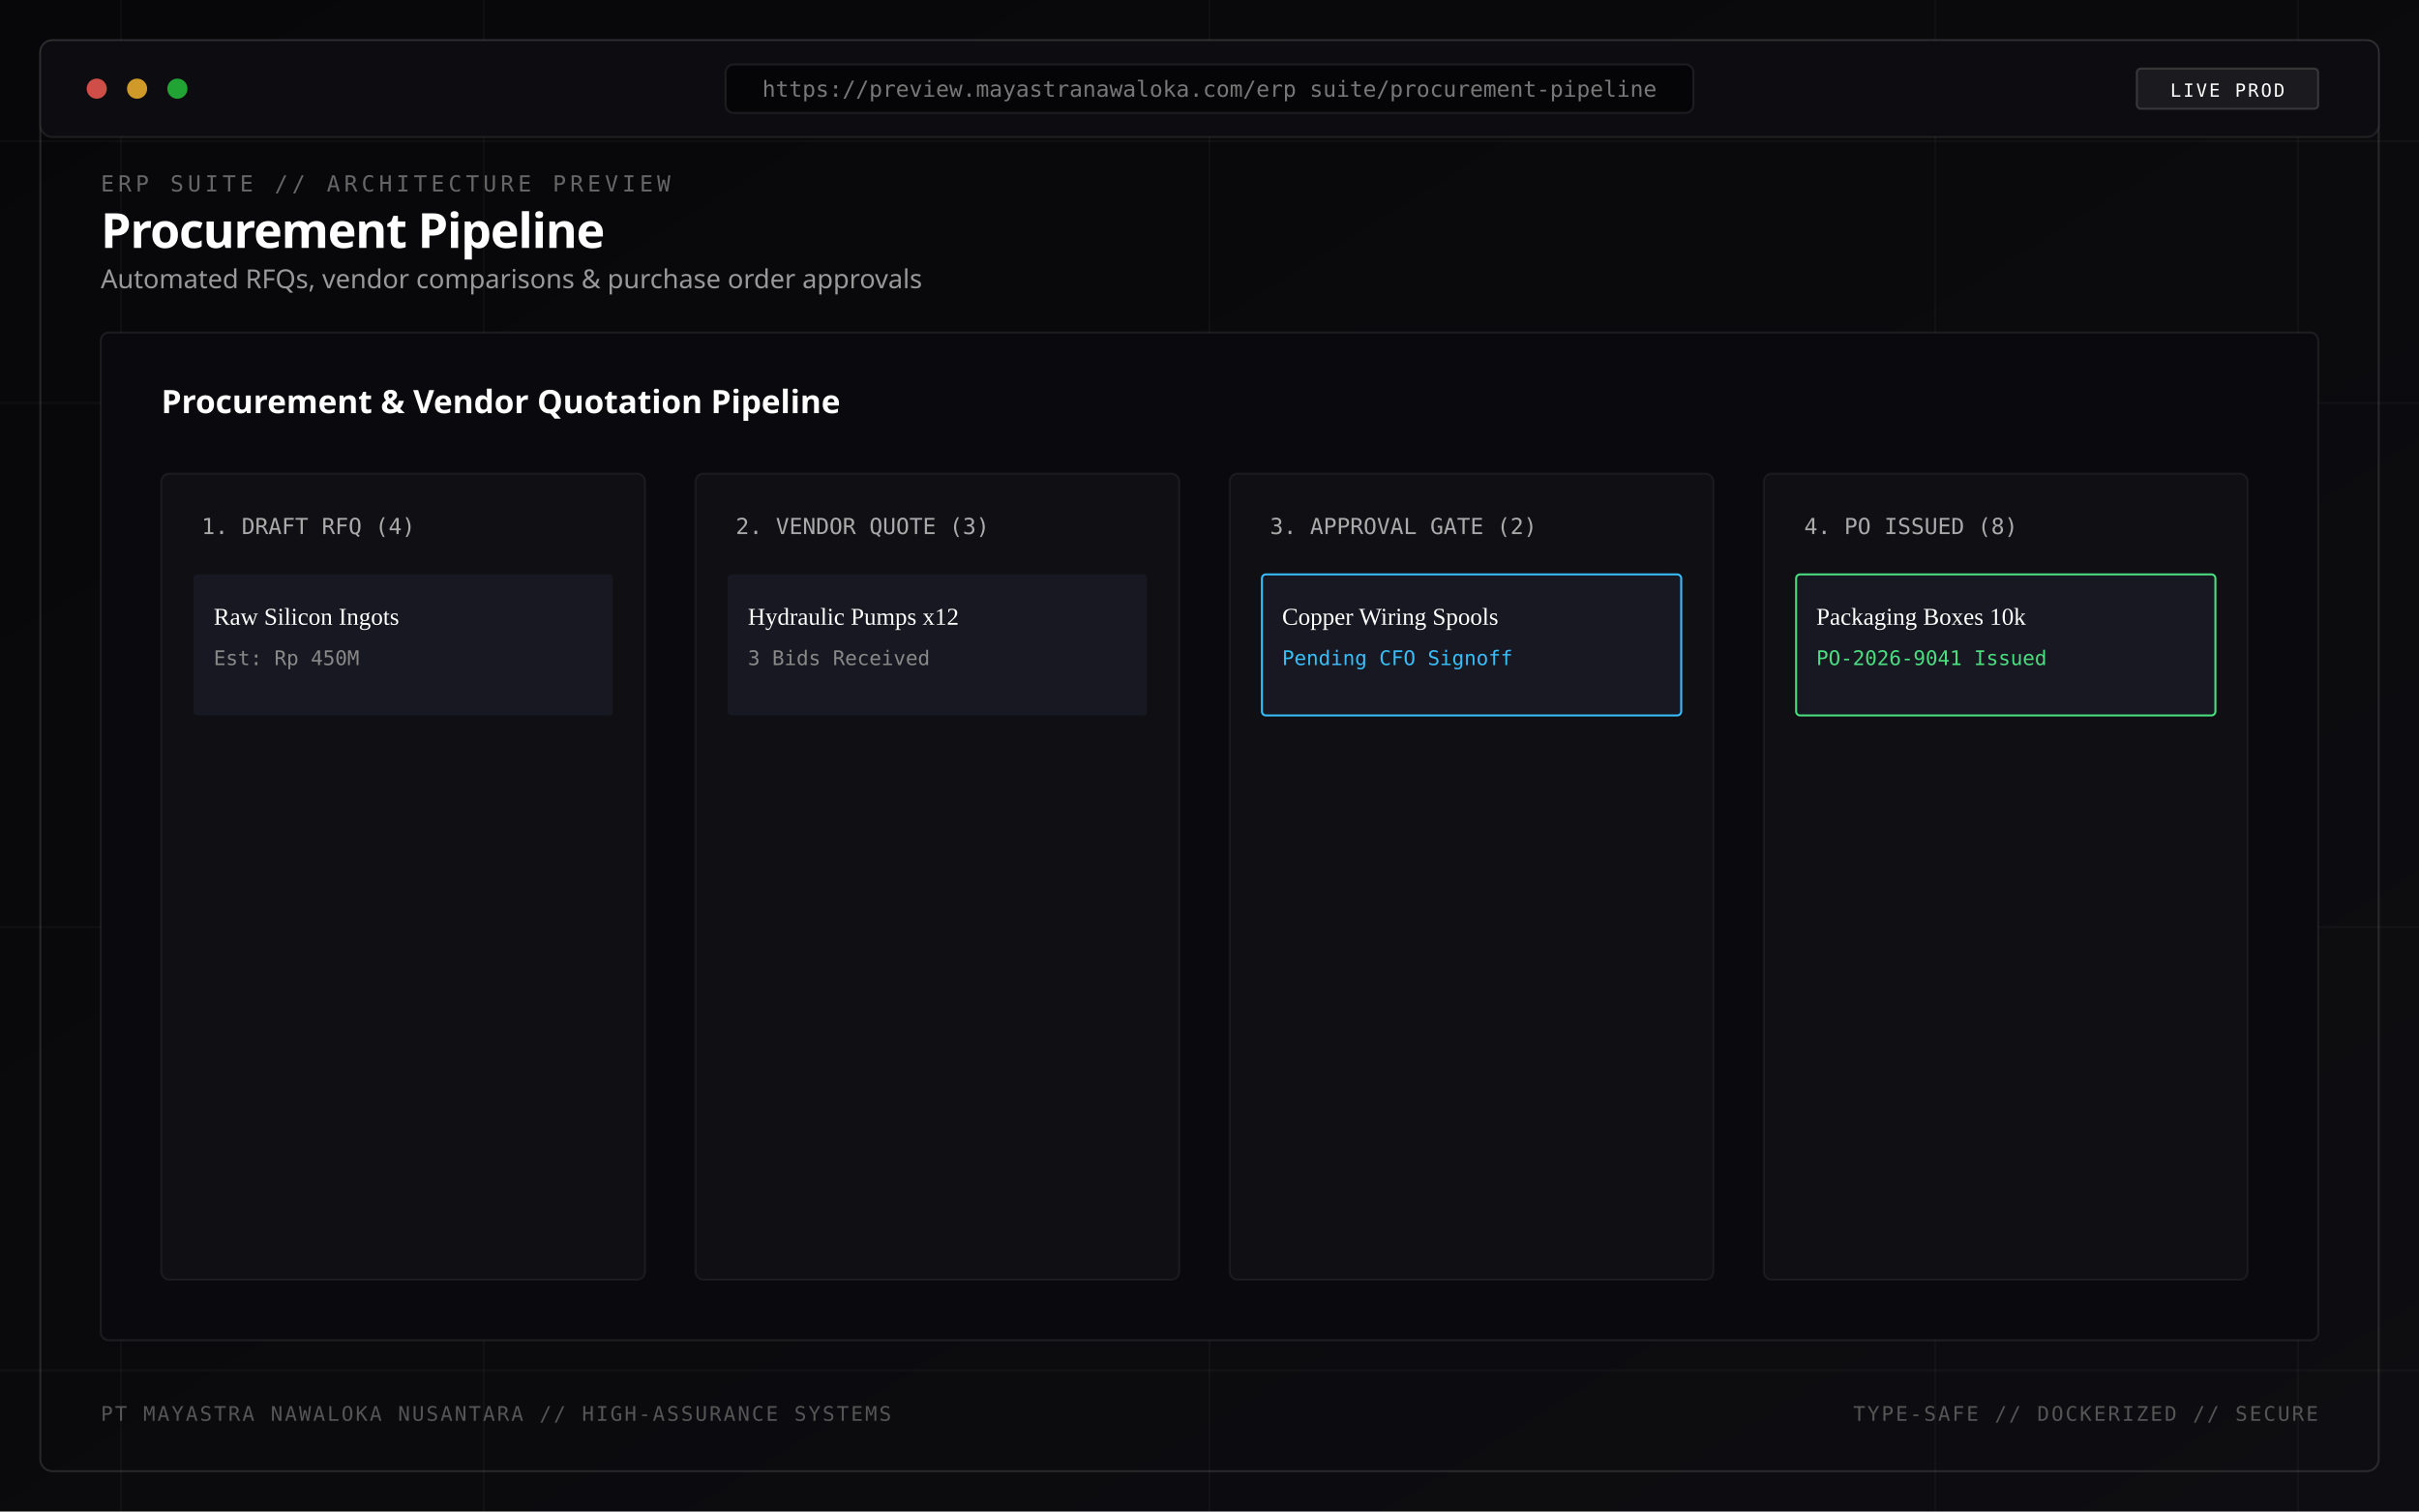
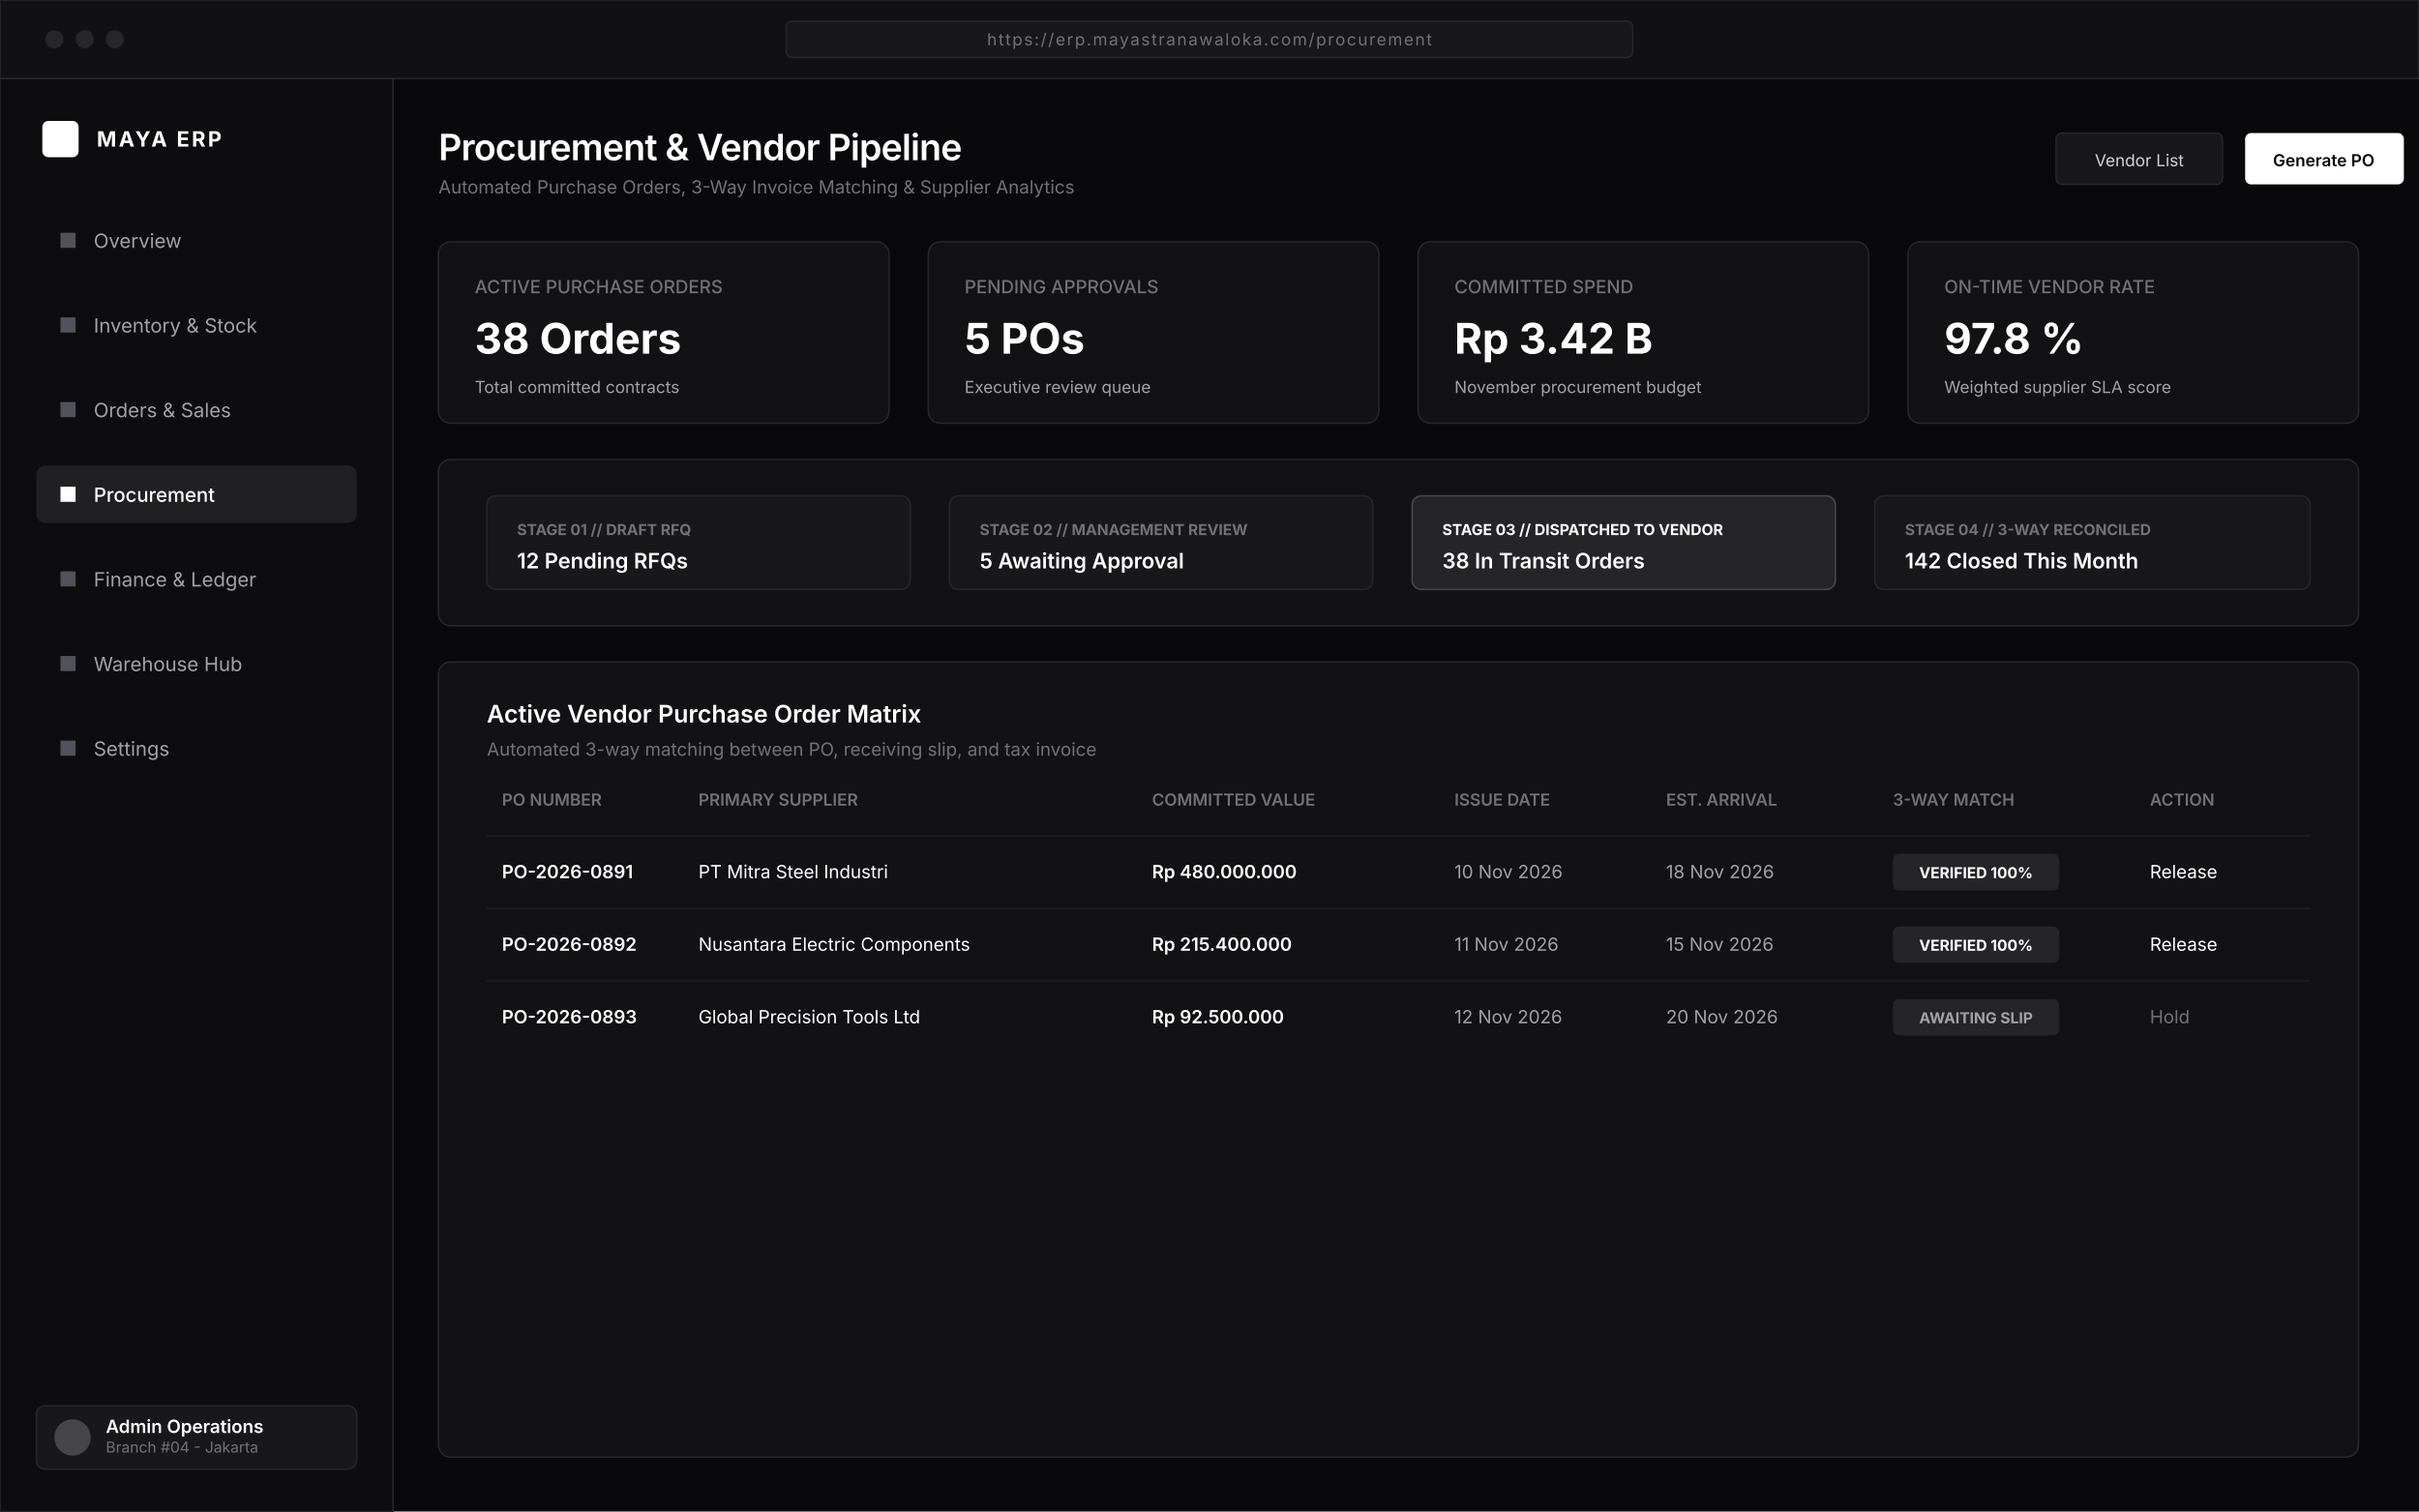
- <svg xmlns="http://www.w3.org/2000/svg" viewBox="0 0 1200 750" width="100%" height="100%">
+ <svg xmlns="http://www.w3.org/2000/svg" viewBox="0 0 1600 1000" width="1600" height="1000" fill="none">
  <defs>
-     <linearGradient id="bgGrad" x1="0%" y1="0%" x2="100%" y2="100%">
-       <stop offset="0%" stop-color="#070709" />
-       <stop offset="100%" stop-color="#0e0e12" />
+     <linearGradient id="chartGrad" x1="0" y1="0" x2="0" y2="1">
+       <stop offset="0%" stop-color="#ffffff" stop-opacity="0.25" />
+       <stop offset="100%" stop-color="#ffffff" stop-opacity="0.0" />
    </linearGradient>
-     <linearGradient id="accentLine" x1="0%" y1="0%" x2="100%" y2="0%">
+     <linearGradient id="meterGrad" x1="0" y1="0" x2="1" y2="0">
      <stop offset="0%" stop-color="#ffffff" stop-opacity="0.8" />
-       <stop offset="50%" stop-color="#ffffff" stop-opacity="0.3" />
-       <stop offset="100%" stop-color="#ffffff" stop-opacity="0.05" />
+       <stop offset="100%" stop-color="#ffffff" stop-opacity="0.2" />
    </linearGradient>
  </defs>
-   <rect width="1200" height="750" fill="url(#bgGrad)" />
-   <g stroke="rgba(255,255,255,0.03)" stroke-width="1">
-     <line x1="60" y1="0" x2="60" y2="750" />
-     <line x1="240" y1="0" x2="240" y2="750" />
-     <line x1="600" y1="0" x2="600" y2="750" />
-     <line x1="960" y1="0" x2="960" y2="750" />
-     <line x1="1140" y1="0" x2="1140" y2="750" />
-     <line x1="0" y1="70" x2="1200" y2="70" />
-     <line x1="0" y1="200" x2="1200" y2="200" />
-     <line x1="0" y1="460" x2="1200" y2="460" />
-     <line x1="0" y1="680" x2="1200" y2="680" />
+   <rect width="1600" height="1000" fill="#09090b" />
+   <rect width="1600" height="52" fill="#111113" stroke="#27272a" stroke-width="1" />
+   <circle cx="36" cy="26" r="6" fill="#27272a" />
+   <circle cx="56" cy="26" r="6" fill="#27272a" />
+   <circle cx="76" cy="26" r="6" fill="#27272a" />
+   <rect x="520" y="14" width="560" height="24" rx="4" fill="#18181b" stroke="#27272a" stroke-width="1" />
+   <text x="800" y="30" fill="#71717a" font-family="-apple-system, BlinkMacSystemFont, sans-serif" font-size="11" text-anchor="middle" letter-spacing="1">https://erp.mayastranawaloka.com/procurement</text>
+   <rect x="0" y="52" width="260" height="948" fill="#0d0d10" stroke="#27272a" stroke-width="1" />
+   <rect x="28" y="80" width="24" height="24" rx="4" fill="#ffffff" />
+   <text x="64" y="97" fill="#ffffff" font-family="-apple-system, BlinkMacSystemFont, sans-serif" font-size="14" font-weight="700" letter-spacing="1.5">MAYA ERP</text>
+   <g transform="translate(24, 140)">
+     <rect x="16" y="14" width="10" height="10" fill="#52525b" />
+     <text x="38" y="24" fill="#a1a1aa" font-family="-apple-system, BlinkMacSystemFont, sans-serif" font-size="13">Overview</text>
+     <rect x="16" y="70" width="10" height="10" fill="#52525b" />
+     <text x="38" y="80" fill="#a1a1aa" font-family="-apple-system, BlinkMacSystemFont, sans-serif" font-size="13">Inventory &amp; Stock</text>
+     <rect x="16" y="126" width="10" height="10" fill="#52525b" />
+     <text x="38" y="136" fill="#a1a1aa" font-family="-apple-system, BlinkMacSystemFont, sans-serif" font-size="13">Orders &amp; Sales</text>
+     <rect x="0" y="168" width="212" height="38" rx="6" fill="#ffffff" fill-opacity="0.08" />
+     <rect x="16" y="182" width="10" height="10" fill="#ffffff" />
+     <text x="38" y="192" fill="#ffffff" font-family="-apple-system, BlinkMacSystemFont, sans-serif" font-size="13" font-weight="500">Procurement</text>
+     <rect x="16" y="238" width="10" height="10" fill="#52525b" />
+     <text x="38" y="248" fill="#a1a1aa" font-family="-apple-system, BlinkMacSystemFont, sans-serif" font-size="13">Finance &amp; Ledger</text>
+     <rect x="16" y="294" width="10" height="10" fill="#52525b" />
+     <text x="38" y="304" fill="#a1a1aa" font-family="-apple-system, BlinkMacSystemFont, sans-serif" font-size="13">Warehouse Hub</text>
+     <rect x="16" y="350" width="10" height="10" fill="#52525b" />
+     <text x="38" y="360" fill="#a1a1aa" font-family="-apple-system, BlinkMacSystemFont, sans-serif" font-size="13">Settings</text>
  </g>
-   <rect x="20" y="20" width="1160" height="710" rx="6" fill="none" stroke="rgba(255,255,255,0.12)" stroke-width="1" />
-   <rect x="20" y="20" width="1160" height="48" rx="6" fill="#0d0d11" stroke="rgba(255,255,255,0.08)" stroke-width="1" />
-   <circle cx="48" cy="44" r="5" fill="#ff5f56" opacity="0.8" />
-   <circle cx="68" cy="44" r="5" fill="#ffbd2e" opacity="0.8" />
-   <circle cx="88" cy="44" r="5" fill="#27c93f" opacity="0.8" />
-   <rect x="360" y="32" width="480" height="24" rx="4" fill="#050507" stroke="rgba(255,255,255,0.08)" stroke-width="1" />
-   <text x="600" y="48" fill="#777777" font-family="monospace" font-size="11" text-anchor="middle">https://preview.mayastranawaloka.com/erp suite/procurement-pipeline</text>
-   <rect x="1060" y="34" width="90" height="20" rx="2" fill="rgba(255,255,255,0.06)" stroke="rgba(255,255,255,0.15)" stroke-width="1" />
-   <text x="1105" y="48" fill="#ffffff" font-family="monospace" font-size="9" text-anchor="middle" letter-spacing="1">LIVE PROD</text>
-   <g transform="translate(50, 95)">
-     <text x="0" y="0" fill="#666666" font-family="monospace" font-size="11" letter-spacing="2">ERP SUITE // ARCHITECTURE PREVIEW</text>
-     <text x="0" y="28" fill="#ffffff" font-family="'Space Grotesk', sans-serif" font-weight="700" font-size="24" letter-spacing="-0.5">Procurement Pipeline</text>
-     <text x="0" y="48" fill="#999999" font-family="'Space Grotesk', sans-serif" font-size="13">Automated RFQs, vendor comparisons &amp; purchase order approvals</text>
+   <rect x="24" y="930" width="212" height="42" rx="6" fill="#18181b" stroke="#27272a" stroke-width="1" />
+   <circle cx="48" cy="951" r="12" fill="#ffffff" fill-opacity="0.2" />
+   <text x="70" y="948" fill="#ffffff" font-family="-apple-system, BlinkMacSystemFont, sans-serif" font-size="12" font-weight="600">Admin Operations</text>
+   <text x="70" y="961" fill="#71717a" font-family="-apple-system, BlinkMacSystemFont, sans-serif" font-size="10">Branch #04 - Jakarta</text>
+   <g transform="translate(290, 80)">
+     <text x="0" y="26" fill="#ffffff" font-family="-apple-system, BlinkMacSystemFont, sans-serif" font-size="24" font-weight="600" letter-spacing="-0.5">Procurement &amp; Vendor Pipeline</text>
+     <text x="0" y="48" fill="#71717a" font-family="-apple-system, BlinkMacSystemFont, sans-serif" font-size="12">Automated Purchase Orders, 3-Way Invoice Matching &amp; Supplier Analytics</text>
+     <rect x="1070" y="8" width="110" height="34" rx="4" fill="#18181b" stroke="#27272a" stroke-width="1" />
+     <text x="1125" y="30" fill="#d4d4d8" font-family="-apple-system, BlinkMacSystemFont, sans-serif" font-size="11" text-anchor="middle">Vendor List</text>
+     <rect x="1195" y="8" width="105" height="34" rx="4" fill="#ffffff" />
+     <text x="1247" y="30" fill="#09090b" font-family="-apple-system, BlinkMacSystemFont, sans-serif" font-size="11" font-weight="600" text-anchor="middle">Generate PO</text>
  </g>
-   <g transform="translate(50, 165)">
-     <rect width="1100" height="500" rx="4" fill="#0a0a0e" stroke="rgba(255,255,255,0.08)" />
-     <text x="30" y="40" fill="#fff" font-family="sans-serif" font-size="16" font-weight="700">Procurement &amp; Vendor Quotation Pipeline</text>
-     <g transform="translate(30, 70)">
-       <rect width="240" height="400" rx="4" fill="#0f0f14" stroke="rgba(255,255,255,0.06)" />
-       <text x="20" y="30" fill="#aaa" font-family="monospace" font-size="11">1. DRAFT RFQ (4)</text>
-       <rect x="16" y="50" width="208" height="70" rx="2" fill="#181822" />
-       <text x="26" y="75" fill="#fff" font-size="12">Raw Silicon Ingots</text>
-       <text x="26" y="95" fill="#888" font-family="monospace" font-size="10">Est: Rp 450M</text>
+   <g transform="translate(290, 160)">
+     <rect x="0" y="0" width="298" height="120" rx="8" fill="#121215" stroke="#27272a" stroke-width="1" />
+     <text x="24" y="34" fill="#71717a" font-family="-apple-system, BlinkMacSystemFont, sans-serif" font-size="12" font-weight="500">ACTIVE PURCHASE ORDERS</text>
+     <text x="24" y="74" fill="#ffffff" font-family="-apple-system, BlinkMacSystemFont, sans-serif" font-size="28" font-weight="700">38 Orders</text>
+     <text x="24" y="100" fill="#a1a1aa" font-family="-apple-system, BlinkMacSystemFont, sans-serif" font-size="11">Total committed contracts</text>
+     <rect x="324" y="0" width="298" height="120" rx="8" fill="#121215" stroke="#27272a" stroke-width="1" />
+     <text x="348" y="34" fill="#71717a" font-family="-apple-system, BlinkMacSystemFont, sans-serif" font-size="12" font-weight="500">PENDING APPROVALS</text>
+     <text x="348" y="74" fill="#ffffff" font-family="-apple-system, BlinkMacSystemFont, sans-serif" font-size="28" font-weight="700">5 POs</text>
+     <text x="348" y="100" fill="#a1a1aa" font-family="-apple-system, BlinkMacSystemFont, sans-serif" font-size="11">Executive review queue</text>
+     <rect x="648" y="0" width="298" height="120" rx="8" fill="#121215" stroke="#27272a" stroke-width="1" />
+     <text x="672" y="34" fill="#71717a" font-family="-apple-system, BlinkMacSystemFont, sans-serif" font-size="12" font-weight="500">COMMITTED SPEND</text>
+     <text x="672" y="74" fill="#ffffff" font-family="-apple-system, BlinkMacSystemFont, sans-serif" font-size="28" font-weight="700">Rp 3.42 B</text>
+     <text x="672" y="100" fill="#a1a1aa" font-family="-apple-system, BlinkMacSystemFont, sans-serif" font-size="11">November procurement budget</text>
+     <rect x="972" y="0" width="298" height="120" rx="8" fill="#121215" stroke="#27272a" stroke-width="1" />
+     <text x="996" y="34" fill="#71717a" font-family="-apple-system, BlinkMacSystemFont, sans-serif" font-size="12" font-weight="500">ON-TIME VENDOR RATE</text>
+     <text x="996" y="74" fill="#ffffff" font-family="-apple-system, BlinkMacSystemFont, sans-serif" font-size="28" font-weight="700">97.8 %</text>
+     <text x="996" y="100" fill="#a1a1aa" font-family="-apple-system, BlinkMacSystemFont, sans-serif" font-size="11">Weighted supplier SLA score</text>
+   </g>
+   <g transform="translate(290, 304)">
+     <rect x="0" y="0" width="1270" height="110" rx="8" fill="#121215" stroke="#27272a" stroke-width="1" />
+     <g transform="translate(32, 24)">
+       <rect x="0" y="0" width="280" height="62" rx="6" fill="#18181b" stroke="#27272a" stroke-width="1" />
+       <text x="20" y="26" fill="#71717a" font-family="-apple-system, BlinkMacSystemFont, sans-serif" font-size="10" font-weight="700">STAGE 01 // DRAFT RFQ</text>
+       <text x="20" y="48" fill="#ffffff" font-family="-apple-system, BlinkMacSystemFont, sans-serif" font-size="14" font-weight="600">12 Pending RFQs</text>
+       <rect x="306" y="0" width="280" height="62" rx="6" fill="#18181b" stroke="#27272a" stroke-width="1" />
+       <text x="326" y="26" fill="#71717a" font-family="-apple-system, BlinkMacSystemFont, sans-serif" font-size="10" font-weight="700">STAGE 02 // MANAGEMENT REVIEW</text>
+       <text x="326" y="48" fill="#ffffff" font-family="-apple-system, BlinkMacSystemFont, sans-serif" font-size="14" font-weight="600">5 Awaiting Approval</text>
+       <rect x="612" y="0" width="280" height="62" rx="6" fill="#ffffff" fill-opacity="0.08" stroke="#ffffff" stroke-opacity="0.2" stroke-width="1" />
+       <text x="632" y="26" fill="#ffffff" font-family="-apple-system, BlinkMacSystemFont, sans-serif" font-size="10" font-weight="700">STAGE 03 // DISPATCHED TO VENDOR</text>
+       <text x="632" y="48" fill="#ffffff" font-family="-apple-system, BlinkMacSystemFont, sans-serif" font-size="14" font-weight="600">38 In Transit Orders</text>
+       <rect x="918" y="0" width="288" height="62" rx="6" fill="#18181b" stroke="#27272a" stroke-width="1" />
+       <text x="938" y="26" fill="#71717a" font-family="-apple-system, BlinkMacSystemFont, sans-serif" font-size="10" font-weight="700">STAGE 04 // 3-WAY RECONCILED</text>
+       <text x="938" y="48" fill="#ffffff" font-family="-apple-system, BlinkMacSystemFont, sans-serif" font-size="14" font-weight="600">142 Closed This Month</text>
    </g>
-     <g transform="translate(295, 70)">
-       <rect width="240" height="400" rx="4" fill="#0f0f14" stroke="rgba(255,255,255,0.06)" />
-       <text x="20" y="30" fill="#aaa" font-family="monospace" font-size="11">2. VENDOR QUOTE (3)</text>
-       <rect x="16" y="50" width="208" height="70" rx="2" fill="#181822" />
-       <text x="26" y="75" fill="#fff" font-size="12">Hydraulic Pumps x12</text>
-       <text x="26" y="95" fill="#888" font-family="monospace" font-size="10">3 Bids Received</text>
-     </g>
-     <g transform="translate(560, 70)">
-       <rect width="240" height="400" rx="4" fill="#0f0f14" stroke="rgba(255,255,255,0.06)" />
-       <text x="20" y="30" fill="#aaa" font-family="monospace" font-size="11">3. APPROVAL GATE (2)</text>
-       <rect x="16" y="50" width="208" height="70" rx="2" fill="#181822" stroke="#38bdf8" />
-       <text x="26" y="75" fill="#fff" font-size="12">Copper Wiring Spools</text>
-       <text x="26" y="95" fill="#38bdf8" font-family="monospace" font-size="10">Pending CFO Signoff</text>
-     </g>
-     <g transform="translate(825, 70)">
-       <rect width="240" height="400" rx="4" fill="#0f0f14" stroke="rgba(255,255,255,0.06)" />
-       <text x="20" y="30" fill="#aaa" font-family="monospace" font-size="11">4. PO ISSUED (8)</text>
-       <rect x="16" y="50" width="208" height="70" rx="2" fill="#181822" stroke="#4ade80" />
-       <text x="26" y="75" fill="#fff" font-size="12">Packaging Boxes 10k</text>
-       <text x="26" y="95" fill="#4ade80" font-family="monospace" font-size="10">PO-2026-9041 Issued</text>
+     <g transform="translate(0, 134)">
+       <rect x="0" y="0" width="1270" height="526" rx="8" fill="#121215" stroke="#27272a" stroke-width="1" />
+       <text x="32" y="40" fill="#ffffff" font-family="-apple-system, BlinkMacSystemFont, sans-serif" font-size="16" font-weight="600">Active Vendor Purchase Order Matrix</text>
+       <text x="32" y="62" fill="#71717a" font-family="-apple-system, BlinkMacSystemFont, sans-serif" font-size="12">Automated 3-way matching between PO, receiving slip, and tax invoice</text>
+       <g transform="translate(32, 95)">
+         <text x="10" y="0" fill="#71717a" font-family="-apple-system, BlinkMacSystemFont, sans-serif" font-size="11" font-weight="600">PO NUMBER</text>
+         <text x="140" y="0" fill="#71717a" font-family="-apple-system, BlinkMacSystemFont, sans-serif" font-size="11" font-weight="600">PRIMARY SUPPLIER</text>
+         <text x="440" y="0" fill="#71717a" font-family="-apple-system, BlinkMacSystemFont, sans-serif" font-size="11" font-weight="600">COMMITTED VALUE</text>
+         <text x="640" y="0" fill="#71717a" font-family="-apple-system, BlinkMacSystemFont, sans-serif" font-size="11" font-weight="600">ISSUE DATE</text>
+         <text x="780" y="0" fill="#71717a" font-family="-apple-system, BlinkMacSystemFont, sans-serif" font-size="11" font-weight="600">EST. ARRIVAL</text>
+         <text x="930" y="0" fill="#71717a" font-family="-apple-system, BlinkMacSystemFont, sans-serif" font-size="11" font-weight="600">3-WAY MATCH</text>
+         <text x="1100" y="0" fill="#71717a" font-family="-apple-system, BlinkMacSystemFont, sans-serif" font-size="11" font-weight="600">ACTION</text>
+       </g>
+       <g transform="translate(32, 115)">
+         <line x1="0" y1="0" x2="1206" y2="0" stroke="#1f1f23" />
+         <text x="10" y="28" fill="#ffffff" font-family="-apple-system, BlinkMacSystemFont, sans-serif" font-size="12" font-weight="600">PO-2026-0891</text>
+         <text x="140" y="28" fill="#ffffff" font-family="-apple-system, BlinkMacSystemFont, sans-serif" font-size="12">PT Mitra Steel Industri</text>
+         <text x="440" y="28" fill="#ffffff" font-family="-apple-system, BlinkMacSystemFont, sans-serif" font-size="12" font-weight="600">Rp 480.000.000</text>
+         <text x="640" y="28" fill="#a1a1aa" font-family="-apple-system, BlinkMacSystemFont, sans-serif" font-size="12">10 Nov 2026</text>
+         <text x="780" y="28" fill="#a1a1aa" font-family="-apple-system, BlinkMacSystemFont, sans-serif" font-size="12">18 Nov 2026</text>
+         <rect x="930" y="12" width="110" height="24" rx="4" fill="#ffffff" fill-opacity="0.08" />
+         <text x="985" y="28" fill="#ffffff" font-family="-apple-system, BlinkMacSystemFont, sans-serif" font-size="10" font-weight="700" text-anchor="middle">VERIFIED 100%</text>
+         <text x="1100" y="28" fill="#ffffff" font-family="-apple-system, BlinkMacSystemFont, sans-serif" font-size="12">Release</text>
+         <line x1="0" y1="48" x2="1206" y2="48" stroke="#1f1f23" />
+         <text x="10" y="76" fill="#ffffff" font-family="-apple-system, BlinkMacSystemFont, sans-serif" font-size="12" font-weight="600">PO-2026-0892</text>
+         <text x="140" y="76" fill="#ffffff" font-family="-apple-system, BlinkMacSystemFont, sans-serif" font-size="12">Nusantara Electric Components</text>
+         <text x="440" y="76" fill="#ffffff" font-family="-apple-system, BlinkMacSystemFont, sans-serif" font-size="12" font-weight="600">Rp 215.400.000</text>
+         <text x="640" y="76" fill="#a1a1aa" font-family="-apple-system, BlinkMacSystemFont, sans-serif" font-size="12">11 Nov 2026</text>
+         <text x="780" y="76" fill="#a1a1aa" font-family="-apple-system, BlinkMacSystemFont, sans-serif" font-size="12">15 Nov 2026</text>
+         <rect x="930" y="60" width="110" height="24" rx="4" fill="#ffffff" fill-opacity="0.08" />
+         <text x="985" y="76" fill="#ffffff" font-family="-apple-system, BlinkMacSystemFont, sans-serif" font-size="10" font-weight="700" text-anchor="middle">VERIFIED 100%</text>
+         <text x="1100" y="76" fill="#ffffff" font-family="-apple-system, BlinkMacSystemFont, sans-serif" font-size="12">Release</text>
+         <line x1="0" y1="96" x2="1206" y2="96" stroke="#1f1f23" />
+         <text x="10" y="124" fill="#ffffff" font-family="-apple-system, BlinkMacSystemFont, sans-serif" font-size="12" font-weight="600">PO-2026-0893</text>
+         <text x="140" y="124" fill="#ffffff" font-family="-apple-system, BlinkMacSystemFont, sans-serif" font-size="12">Global Precision Tools Ltd</text>
+         <text x="440" y="124" fill="#ffffff" font-family="-apple-system, BlinkMacSystemFont, sans-serif" font-size="12" font-weight="600">Rp 92.500.000</text>
+         <text x="640" y="124" fill="#a1a1aa" font-family="-apple-system, BlinkMacSystemFont, sans-serif" font-size="12">12 Nov 2026</text>
+         <text x="780" y="124" fill="#a1a1aa" font-family="-apple-system, BlinkMacSystemFont, sans-serif" font-size="12">20 Nov 2026</text>
+         <rect x="930" y="108" width="110" height="24" rx="4" fill="#ffffff" fill-opacity="0.08" />
+         <text x="985" y="124" fill="#a1a1aa" font-family="-apple-system, BlinkMacSystemFont, sans-serif" font-size="10" font-weight="700" text-anchor="middle">AWAITING SLIP</text>
+         <text x="1100" y="124" fill="#71717a" font-family="-apple-system, BlinkMacSystemFont, sans-serif" font-size="12">Hold</text>
+       </g>
    </g>
  </g>
-   <g transform="translate(50, 705)">
-     <text x="0" y="0" fill="#555555" font-family="monospace" font-size="10" letter-spacing="1">PT MAYASTRA NAWALOKA NUSANTARA // HIGH-ASSURANCE SYSTEMS</text>
-     <text x="1100" y="0" fill="#555555" font-family="monospace" font-size="10" text-anchor="end" letter-spacing="1">TYPE-SAFE // DOCKERIZED // SECURE</text>
-   </g>
</svg>
